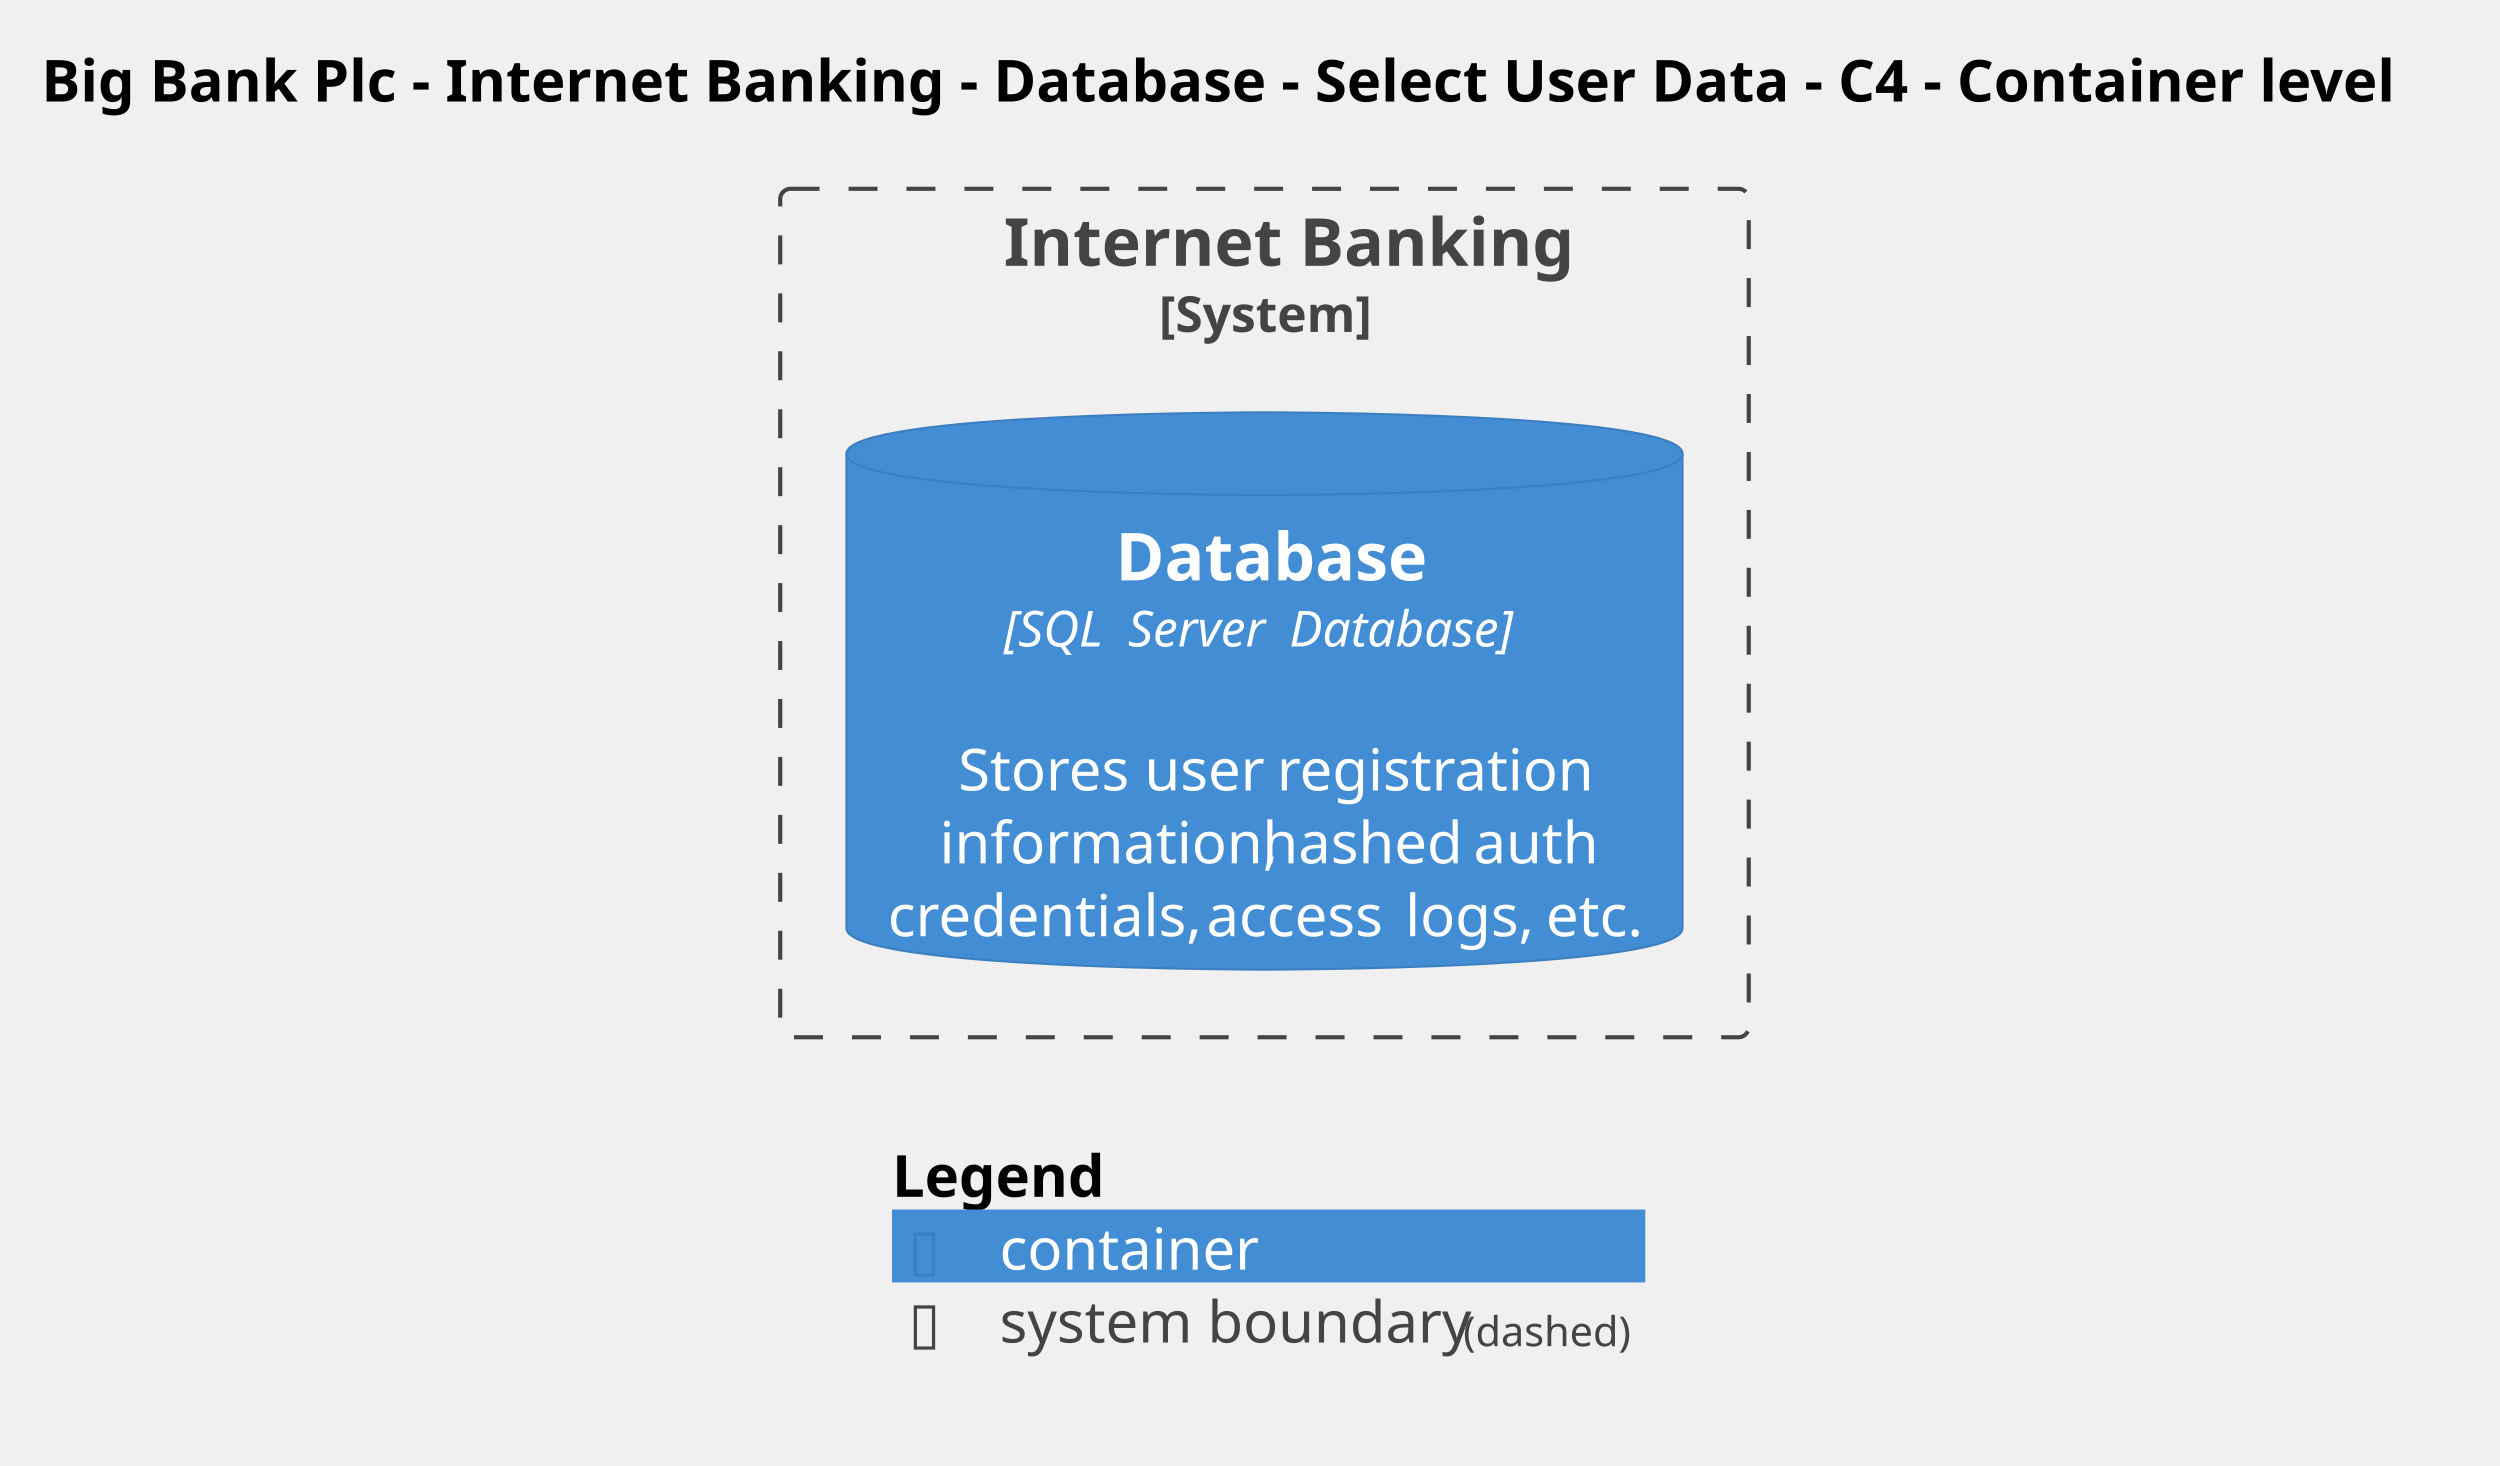
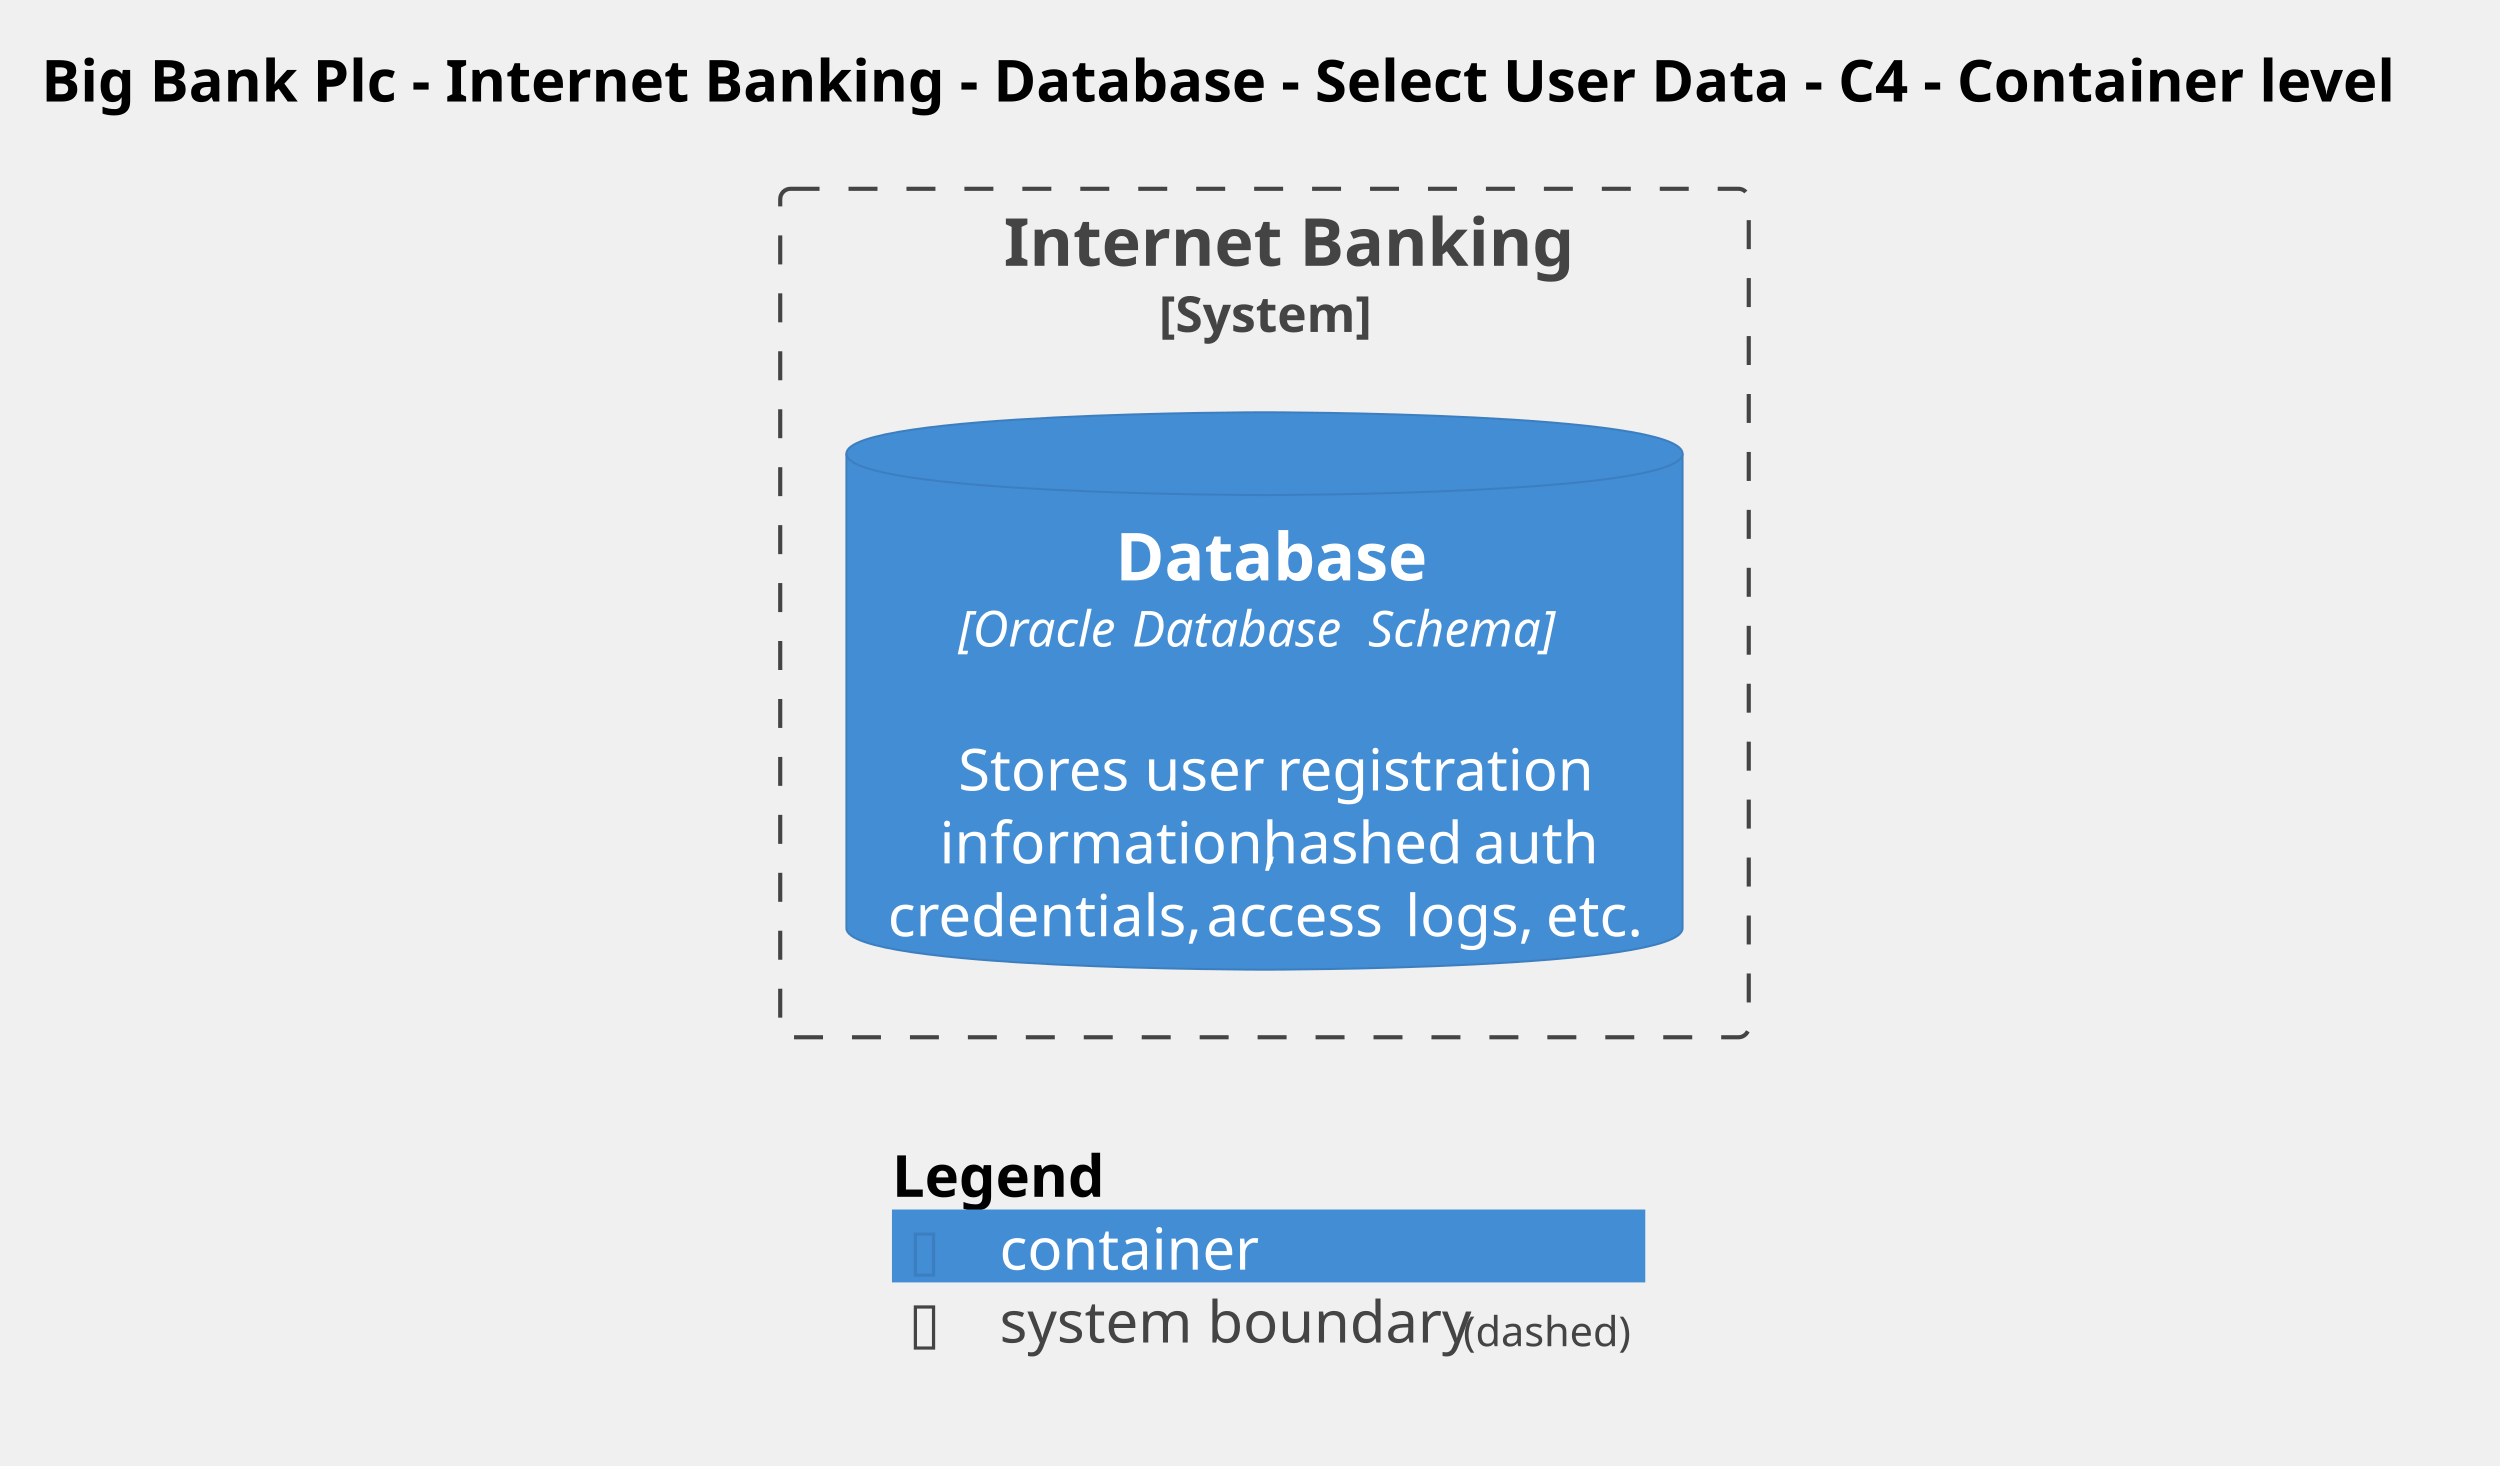
<svg xmlns="http://www.w3.org/2000/svg" contentStyleType="text/css" height="354px" preserveAspectRatio="none" style="width:604px;height:354px;background:#FFFFFF;" version="1.1" viewBox="0 0 604 354" width="604px" zoomAndPan="magnify">
  <defs />
  <g>
    <text fill="#000000" font-family="sans-serif" font-size="14" font-weight="bold" lengthAdjust="spacing" textLength="576" x="10" y="24.533">Big Bank Plc - Internet Banking - Database - Select User Data - C4 - Container level</text>
    <g id="cluster_BigBankPlc.SoftwareSystems.InternetBanking">
      <rect fill="none" height="205" rx="2.5" ry="2.5" style="stroke:#444444;stroke-width:1.0;stroke-dasharray:7.0,7.0;" width="234" x="188.5" y="45.609" />
      <text fill="#444444" font-family="sans-serif" font-size="16" font-weight="bold" lengthAdjust="spacing" textLength="126" x="242.5" y="64.219">Internet Banking</text>
      <text fill="#444444" font-family="sans-serif" font-size="12" font-weight="bold" lengthAdjust="spacing" textLength="51" x="280" y="80.191">[System]</text>
    </g>
    <g id="elem_BigBankPlc.SoftwareSystems.InternetBanking.Containers.Database">
      <path d="M204.5,109.609 C204.5,99.609 305.5,99.609 305.5,99.609 C305.5,99.609 406.5,99.609 406.5,109.609 L406.5,224.266 C406.5,234.266 305.5,234.266 305.5,234.266 C305.5,234.266 204.5,234.266 204.5,224.266 L204.5,109.609 " fill="#438DD5" style="stroke:#3C7FC0;stroke-width:0.5;" />
      <path d="M204.5,109.609 C204.5,119.609 305.5,119.609 305.5,119.609 C305.5,119.609 406.5,119.609 406.5,109.609 " fill="none" style="stroke:#3C7FC0;stroke-width:0.5;" />
      <text fill="#FFFFFF" font-family="sans-serif" font-size="16" font-weight="bold" lengthAdjust="spacing" textLength="72" x="269.5" y="140.219">Database</text>
-       <text fill="#FFFFFF" font-family="sans-serif" font-size="12" font-style="italic" lengthAdjust="spacing" textLength="27" x="242.5" y="156.191">[SQL</text>
-       <text fill="#FFFFFF" font-family="sans-serif" font-size="12" font-style="italic" lengthAdjust="spacing" textLength="3" x="269.5" y="156.191"> </text>
-       <text fill="#FFFFFF" font-family="sans-serif" font-size="12" font-style="italic" lengthAdjust="spacing" textLength="36" x="272.5" y="156.191">Server</text>
-       <text fill="#FFFFFF" font-family="sans-serif" font-size="12" font-style="italic" lengthAdjust="spacing" textLength="3" x="308.5" y="156.191"> </text>
-       <text fill="#FFFFFF" font-family="sans-serif" font-size="12" font-style="italic" lengthAdjust="spacing" textLength="57" x="311.5" y="156.191">Database]</text>
+       <text fill="#FFFFFF" font-family="sans-serif" font-size="12" font-style="italic" lengthAdjust="spacing" textLength="39" x="231.5" y="156.191">[Oracle</text>
+       <text fill="#FFFFFF" font-family="sans-serif" font-size="12" font-style="italic" lengthAdjust="spacing" textLength="3" x="270.5" y="156.191"> </text>
+       <text fill="#FFFFFF" font-family="sans-serif" font-size="12" font-style="italic" lengthAdjust="spacing" textLength="54" x="273.5" y="156.191">Database</text>
+       <text fill="#FFFFFF" font-family="sans-serif" font-size="12" font-style="italic" lengthAdjust="spacing" textLength="3" x="327.5" y="156.191"> </text>
+       <text fill="#FFFFFF" font-family="sans-serif" font-size="12" font-style="italic" lengthAdjust="spacing" textLength="49" x="330.5" y="156.191">Schema]</text>
      <text fill="#FFFFFF" font-family="sans-serif" font-size="14" lengthAdjust="spacing" textLength="4" x="303.5" y="173.361"> </text>
      <text fill="#FFFFFF" font-family="sans-serif" font-size="14" lengthAdjust="spacing" textLength="41" x="231.5" y="190.971">Stores</text>
      <text fill="#FFFFFF" font-family="sans-serif" font-size="14" lengthAdjust="spacing" textLength="4" x="272.5" y="190.971"> </text>
      <text fill="#FFFFFF" font-family="sans-serif" font-size="14" lengthAdjust="spacing" textLength="28" x="276.5" y="190.971">user</text>
      <text fill="#FFFFFF" font-family="sans-serif" font-size="14" lengthAdjust="spacing" textLength="4" x="304.5" y="190.971"> </text>
      <text fill="#FFFFFF" font-family="sans-serif" font-size="14" lengthAdjust="spacing" textLength="71" x="308.5" y="190.971">registration</text>
      <text fill="#FFFFFF" font-family="sans-serif" font-size="14" lengthAdjust="spacing" textLength="74" x="227" y="208.58">information,</text>
      <text fill="#FFFFFF" font-family="sans-serif" font-size="14" lengthAdjust="spacing" textLength="4" x="301" y="208.58"> </text>
      <text fill="#FFFFFF" font-family="sans-serif" font-size="14" lengthAdjust="spacing" textLength="47" x="305" y="208.58">hashed</text>
      <text fill="#FFFFFF" font-family="sans-serif" font-size="14" lengthAdjust="spacing" textLength="4" x="352" y="208.58"> </text>
      <text fill="#FFFFFF" font-family="sans-serif" font-size="14" lengthAdjust="spacing" textLength="28" x="356" y="208.58">auth</text>
      <text fill="#FFFFFF" font-family="sans-serif" font-size="14" lengthAdjust="spacing" textLength="73" x="214.5" y="226.19">credentials,</text>
      <text fill="#FFFFFF" font-family="sans-serif" font-size="14" lengthAdjust="spacing" textLength="4" x="287.5" y="226.19"> </text>
      <text fill="#FFFFFF" font-family="sans-serif" font-size="14" lengthAdjust="spacing" textLength="44" x="291.5" y="226.19">access</text>
      <text fill="#FFFFFF" font-family="sans-serif" font-size="14" lengthAdjust="spacing" textLength="4" x="335.5" y="226.19"> </text>
      <text fill="#FFFFFF" font-family="sans-serif" font-size="14" lengthAdjust="spacing" textLength="30" x="339.5" y="226.19">logs,</text>
      <text fill="#FFFFFF" font-family="sans-serif" font-size="14" lengthAdjust="spacing" textLength="4" x="369.5" y="226.19"> </text>
      <text fill="#FFFFFF" font-family="sans-serif" font-size="14" lengthAdjust="spacing" textLength="23" x="373.5" y="226.19">etc.</text>
    </g>
    <rect fill="none" height="17.609" style="stroke:none;stroke-width:1.0;" width="182" x="215.5" y="274.609" />
    <text fill="#000000" font-family="sans-serif" font-size="14" font-weight="bold" lengthAdjust="spacing" textLength="53" x="215.5" y="289.143">Legend</text>
    <text fill="#FFFFFF" font-family="sans-serif" font-size="14" lengthAdjust="spacing" textLength="4" x="268.5" y="289.143"> </text>
    <rect fill="#438DD5" height="17.609" style="stroke:none;stroke-width:1.0;" width="182" x="215.5" y="292.219" />
    <text fill="#3C7FC0" font-family="sans-serif" font-size="14" lengthAdjust="spacing" textLength="14" x="219.5" y="306.752">▯</text>
    <text fill="#FFFFFF" font-family="sans-serif" font-size="14" lengthAdjust="spacing" textLength="4" x="233.5" y="306.752"> </text>
    <text fill="#FFFFFF" font-family="sans-serif" font-size="14" lengthAdjust="spacing" textLength="59" x="241.5" y="306.752">container</text>
    <text fill="#FFFFFF" font-family="sans-serif" font-size="14" lengthAdjust="spacing" textLength="4" x="304.5" y="306.752"> </text>
    <rect fill="none" height="17.609" style="stroke:none;stroke-width:1.0;" width="182" x="215.5" y="309.828" />
    <text fill="#444444" font-family="sans-serif" font-size="14" lengthAdjust="spacing" textLength="14" x="219.5" y="324.361">▯</text>
    <text fill="#FFFFFF" font-family="sans-serif" font-size="14" lengthAdjust="spacing" textLength="4" x="233.5" y="324.361"> </text>
    <text fill="#444444" font-family="sans-serif" font-size="14" lengthAdjust="spacing" textLength="108" x="241.5" y="324.361">system boundary</text>
    <text fill="#444444" font-family="sans-serif" font-size="10" lengthAdjust="spacing" textLength="40" x="353.5" y="325.24">(dashed)</text>
    <text fill="#FFFFFF" font-family="sans-serif" font-size="14" lengthAdjust="spacing" textLength="4" x="393.5" y="324.361"> </text>
    <line style="stroke:none;stroke-width:1.0;" x1="215.5" x2="397.5" y1="274.609" y2="274.609" />
    <line style="stroke:none;stroke-width:1.0;" x1="215.5" x2="397.5" y1="292.219" y2="292.219" />
    <line style="stroke:none;stroke-width:1.0;" x1="215.5" x2="397.5" y1="309.828" y2="309.828" />
    <line style="stroke:none;stroke-width:1.0;" x1="215.5" x2="397.5" y1="327.438" y2="327.438" />
    <line style="stroke:none;stroke-width:1.0;" x1="215.5" x2="215.5" y1="274.609" y2="327.438" />
    <line style="stroke:none;stroke-width:1.0;" x1="397.5" x2="397.5" y1="274.609" y2="327.438" />
  </g>
</svg>
